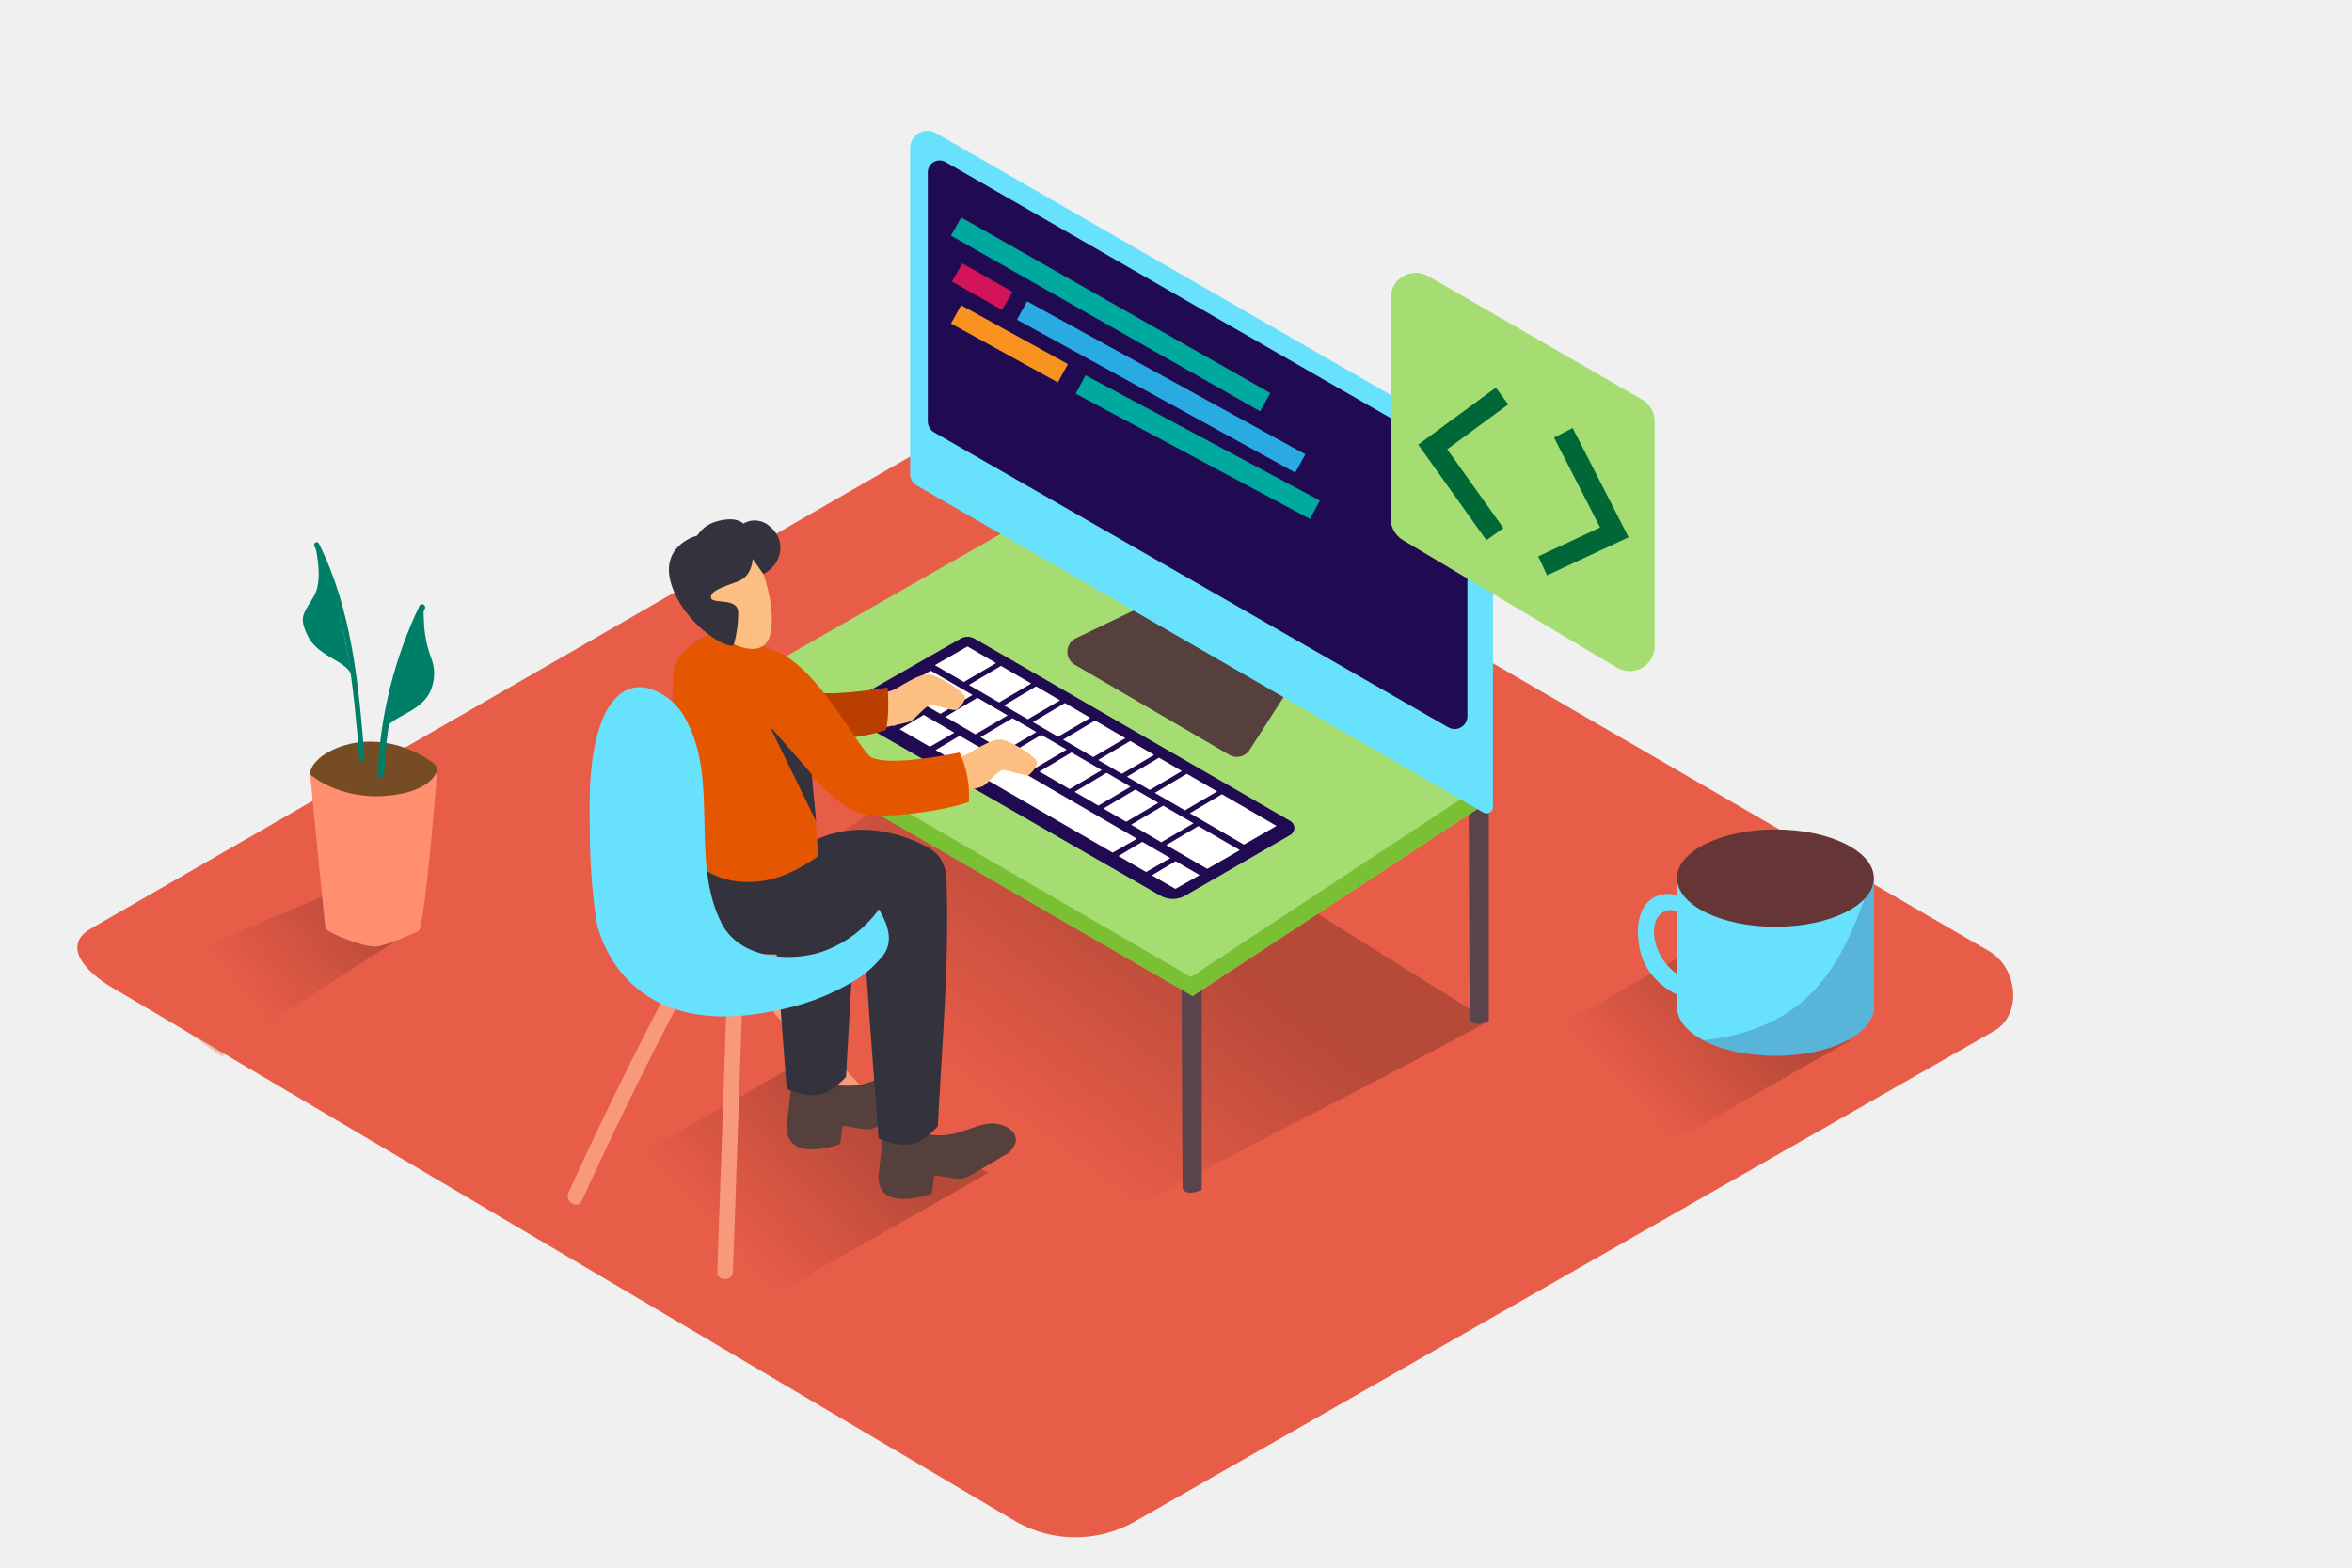
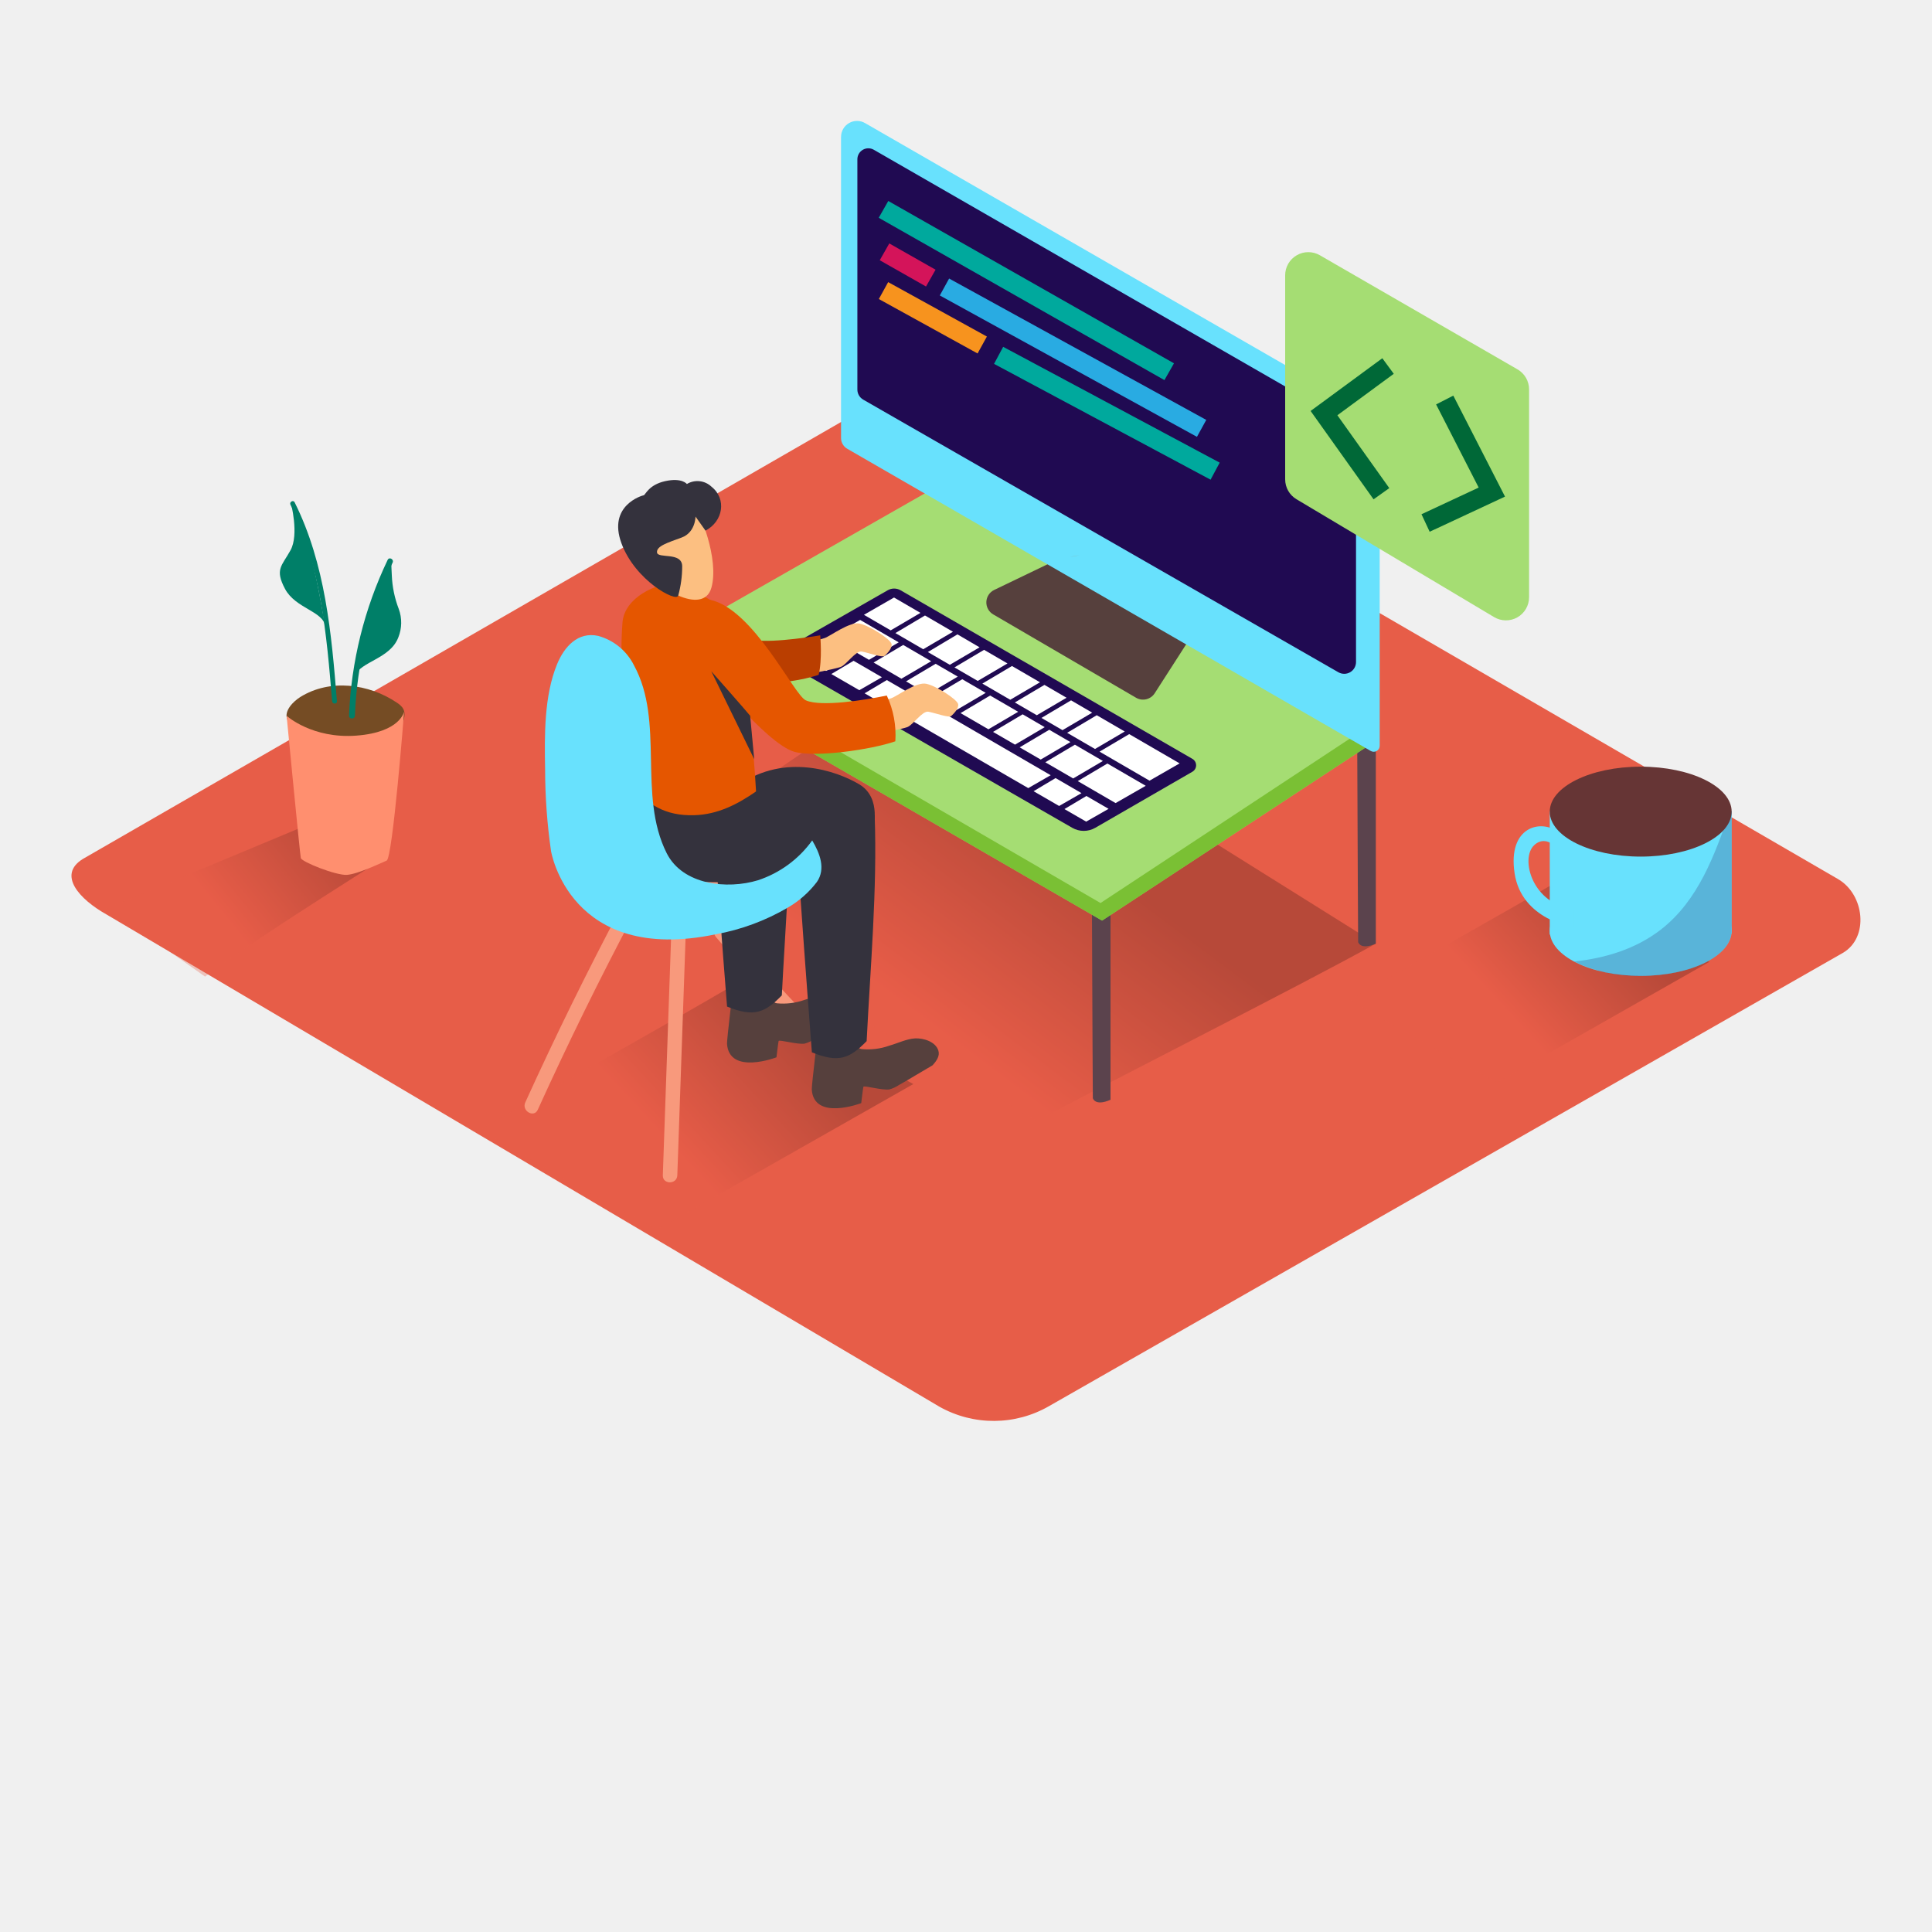
- <svg xmlns="http://www.w3.org/2000/svg" xmlns:xlink="http://www.w3.org/1999/xlink" class="illustration styles_illustrationTablet__1DWOa" data-name="Layer 2" viewBox="0 0 450 300">
+ <svg xmlns="http://www.w3.org/2000/svg" xmlns:xlink="http://www.w3.org/1999/xlink" class="illustration styles_illustrationTablet__1DWOa" data-name="Layer 2" viewBox="0 0 400 400">
  <defs>
    <linearGradient id="a" x1="311.03" x2="332.41" y1="208.3" y2="188.56" gradientUnits="userSpaceOnUse">
      <stop offset="0" stop-color="#e75d48" />
      <stop offset="1" stop-color="#502019" />
    </linearGradient>
    <linearGradient xlink:href="#a" id="b" x1="137.47" x2="163.23" y1="235.44" y2="211.66" />
    <linearGradient xlink:href="#a" id="c" x1="44.8" x2="68.37" y1="187.6" y2="168.6" />
    <linearGradient xlink:href="#a" id="d" x1="189.93" x2="218.27" y1="210.01" y2="172.22" />
  </defs>
  <path fill="#e75d48" d="M194.51 291.25 22 189.3c-5.49-3.08-10.2-8.15-4.85-11.46l173.14-99.78c2.6-1.61 6.54-2.66 9.18-1.13L380.54 182c5.49 3.19 6.48 12.1 1 15.29l-164.29 93.8a22.94 22.94 0 0 1-22.74.16Z" />
  <path fill="url(#a)" d="M322.29 182.6c-13.16 7.67-22.56 12.83-42.8 24.38 15.32 9.31 28.71 16.14 30.43 17.16l44-25c-3.57-1.83-15.25-8.44-31.63-16.54Z" opacity=".32" />
  <path fill="url(#b)" d="M151 204.47c-15.86 9.25-27.19 15.46-51.58 29.38 18.46 11.22 34.6 19.46 36.68 20.68l53-30.09c-4.25-2.24-18.32-10.21-38.1-19.97Z" opacity=".32" />
  <path fill="url(#c)" d="M54.27 193.95c8.23-5.48 16.6-10.76 24.92-16.09l-11.82-8.63-45.78 19.1c5.53 2.9 13 8.33 20.86 13.86 3.91-2.79 7.82-5.58 11.82-8.24Z" opacity=".32" />
  <path fill="#754c24" d="M83.68 147.26a2.1 2.1 0 0 0-.37-.78 4.67 4.67 0 0 0-1.14-1c-5.81-3.93-13.86-5-20-1.17-1.4.88-3.49 2.87-2.66 4.75.48 1.09 1.94 1.73 3 2.17A44.57 44.57 0 0 0 73 154c1.3.22 2.62.44 3.93.56a5.43 5.43 0 0 0 4.79-2.05c.91-1.19 2.37-3.51 1.96-5.25Z" />
  <path fill="#ff8f6f" d="M59.34 148.2s5.3 4.8 14.46 4.1 9.87-5 9.87-5-2.37 30.36-3.62 30.88-5.93 2.78-8.19 2.95-9.4-2.69-9.58-3.48-2.94-29.45-2.94-29.45Z" />
  <path fill="#007f68" d="M61 104c-.28-.57-1.15-.07-.86.5 6.27 12.64 7.49 26.87 8.62 40.69.05.63 1.05.64 1 0-1.13-14.05-2.39-28.43-8.76-41.19Z" />
  <path fill="#007f68" d="M60.21 104.08s1.75 6.56-.06 9.84-3.3 3.93-1.14 8 7.94 4.62 8.32 7.74-2.76-20.01-7.12-25.58ZM80.26 115.92a82.45 82.45 0 0 0-8 32.26c0 .78 1.19.77 1.22 0a81 81 0 0 1 7.79-31.66c.38-.69-.67-1.31-1.01-.6Z" />
  <path fill="#007f68" d="M81.12 119.11c0-.66-.15-2-.08-3.11l-.7.44c-2.38 5.79-5.94 19.39-7 23.55 1.45-3.12 7.38-3.55 9.12-8a8.19 8.19 0 0 0 .1-5.91 21.82 21.82 0 0 1-1.44-6.97Z" />
  <path fill="url(#d)" d="M214.59 232.12c16.12-8.68 54.27-27.87 70.27-36.75l-92.08-57.61-66.44 45.11c16.86 8.82 64.92 34.82 88.25 49.25Z" opacity=".32" />
  <path fill="#5b434d" d="M136.88 135c.07 21.33.19 40.53.19 40.53s.45 1.74 3.66.32v-42.13c-1.28.43-2.56.84-3.85 1.28ZM226.07 186.84c.07 21.33.19 40.53.19 40.53s.45 1.74 3.66.32V185.6c-1.28.4-2.56.84-3.85 1.24ZM281 154.52c.07 21.33.19 40.53.19 40.53s.45 1.74 3.66.32v-42.09c-1.27.42-2.55.84-3.85 1.24Z" />
  <path fill="#a5dd73" d="M136.13 133.72v3.63l92.04 53.25 56.6-37.17.09-4.06" />
  <path fill="#6db720" d="M136.13 133.72v3.63l92.04 53.25 56.6-37.17.09-4.06" opacity=".76" />
  <path fill="#a5dd73" d="m136.13 133.72 59.22-33.78 89.51 49.43-57.01 37.59-91.72-53.24z" />
  <path fill="#56403d" d="m218.31 116.14-12.47 6a2.87 2.87 0 0 0-.2 5.07l29.57 17.25a2.87 2.87 0 0 0 3.86-.93l7.18-11.17" />
  <path fill="#68e1fd" d="M281 84.17 179.13 25.5a3.31 3.31 0 0 0-5 2.87V90.7a2.56 2.56 0 0 0 1.28 2.21l108.39 62.57a1.23 1.23 0 0 0 1.85-1.07V92.33a9.42 9.42 0 0 0-4.65-8.16Z" />
  <path fill="#200a52" d="m180.9 31 96.46 55.5a6.76 6.76 0 0 1 3.39 5.86v44.7a2.44 2.44 0 0 1-3.66 2.12l-98.37-56.44a2.41 2.41 0 0 1-1.21-2.09V33a2.27 2.27 0 0 1 3.39-2Z" />
  <ellipse cx="222.52" cy="115.11" fill="#ab643c" rx="1.05" ry=".01" transform="rotate(-10.9 222.599 115.159)" />
  <ellipse cx="273.43" cy="87.89" fill="#659fe4" rx="1.05" ry="1.14" />
  <ellipse cx="270.08" cy="86.22" fill="#c5e9ff" rx="1.05" ry="1.14" />
  <path fill="none" stroke="#00a99d" stroke-miterlimit="10" stroke-width="4" d="m182.92 43.35 59.15 33.61" />
  <path fill="none" stroke="#d4145a" stroke-miterlimit="10" stroke-width="4" d="m183.13 52.14 9.58 5.44" />
  <path fill="none" stroke="#29abe2" stroke-miterlimit="10" stroke-width="4" d="m195.54 59.42 53.24 29.27" />
  <path fill="none" stroke="#f7931e" stroke-miterlimit="10" stroke-width="4" d="m182.92 60.16 20.44 11.27" />
  <path fill="none" stroke="#00a99d" stroke-miterlimit="10" stroke-width="4" d="m206.75 73.57 44.83 23.98" />
  <path fill="#a5dd73" d="M316.58 80.64v43a4.79 4.79 0 0 1-7.25 4.12l-40.91-24.4a4.79 4.79 0 0 1-2.34-4.12V57a4.79 4.79 0 0 1 7.19-4.15l40.91 23.62a4.79 4.79 0 0 1 2.4 4.17Z" />
  <path fill="none" stroke="#006837" stroke-miterlimit="10" stroke-width="4" d="m287.38 75.78-13.26 9.75 11.89 16.69M299.11 82.82l9.76 19.06-13.72 6.4" />
  <path fill="#200a52" d="m183.77 122.22-21.49 12.28a1.48 1.48 0 0 0 0 2.56L222 171.39a4.77 4.77 0 0 0 4.76 0l20.11-11.61a1.54 1.54 0 0 0 0-2.67l-60.4-34.89a2.67 2.67 0 0 0-2.7 0Z" />
  <path fill="#fff" d="m216.24 141.8-6.13 3.64 4.55 2.64 6.16-3.62ZM209.52 137.89l-6.13 3.64 5.77 3.35 6.16-3.62ZM185.1 123.71l-6.23 3.58 5.54 3.22 6.16-3.62ZM198.23 131.34 192.1 135l4.55 2.64 6.16-3.62ZM191.51 127.43l-6.13 3.64 5.76 3.35c.68-.39 4.54-2.67 6.16-3.62ZM221.75 145l-6.13 3.64 4.36 2.53 6.15-3.62ZM203.74 134.54l-6.13 3.64 4.82 2.8 6.16-3.62ZM227.07 148.08l-6.13 3.64 5.77 3.35 6.16-3.62ZM233.79 151.99l-6.14 3.63 10.35 6.01 6.23-3.58-10.44-6.06zM178.08 128.35l-6.23 3.58 8.06 4.68 6.16-3.62ZM193.72 137.43l-6.13 3.64 4.55 2.64 6.16-3.62ZM205 144l-6.13 3.64 5.77 3.35 6.16-3.62ZM199.23 140.63l-6.13 3.64 4.82 2.8 6.16-3.62ZM211.73 147.89l-6.13 3.64 4.55 2.64 6.15-3.62ZM217.24 151.09l-6.13 3.64 4.36 2.53 6.15-3.62ZM187 133.53l-6.13 3.64 5.76 3.35 6.16-3.62ZM222.55 154.18l-6.13 3.64 5.77 3.35 6.15-3.62ZM223.14 161.72l7.83 4.55 6.24-3.58-7.94-4.61-6.13 3.64zM218.55 161.09l-4.56 2.72 5.29 3.06 4.63-2.66-5.36-3.12zM220.38 167.51l4.5 2.6 4.64-2.65-4.59-2.66-4.55 2.71zM170.39 133.12l-4.78 2.66 5.42 3.13 4.69-2.69-5.33-3.1zM176.73 136.81l-4.61 2.74 5.79 3.35 4.68-2.69-5.86-3.4zM183.61 140.8l-4.6 2.74 33.88 19.63 4.64-2.67-33.92-19.7z" />
  <ellipse cx="339.69" cy="192.74" fill="#68e1fd" rx="18.83" ry="9.31" />
  <path fill="#68e1fd" d="M358.53 167.94v25.32s-14 13-37.67.21v-25.53" />
  <path fill="#200a52" d="M343.83 192.49c-5.2 4-11.48 5.9-17.92 6.58a30.14 30.14 0 0 0 13.78 3c10 0 18.17-3.86 18.77-8.74l.06-.05v-25.34h-.35c-3.17 9.06-6.51 18.47-14.34 24.55Z" opacity=".21" />
  <path fill="#68e1fd" d="M323.68 177s-3.12-4.77-6.06-2-.37 12.3 8.26 13.22V192s-10.83-1.47-12.3-11.2 5.51-11.23 9-8.55" />
  <ellipse cx="339.69" cy="168.04" fill="#663535" rx="18.83" ry="9.31" />
  <path fill="#f8997c" d="M162.47 168c-4.64-3.24-10.1-5-16-3.72-6.28 1.38-11.72 5.33-18.12 6.3-1 .15-5.05-.11-5.67.48-17.81 16.86 32 15.05 32 15.05 4.83-4 9.38-7.85 14.18-11.85-1.46-3.2-3.86-4.48-6.39-6.26ZM139 192.48l-1.77 50.86c-.07 1.93 2.93 1.93 3 0l1.77-50.86c.1-1.93-2.89-1.92-3 0ZM176.37 219.69q-13.6-13.31-26-27.78c-1.26-1.47-3.37.66-2.12 2.12q12.38 14.46 26 27.78c1.38 1.35 3.51-.81 2.12-2.12Z" />
  <path fill="#f8997c" d="M128.64 187.78q-10.56 19.93-19.89 40.47c-.79 1.74 1.79 3.27 2.59 1.51q9.33-20.54 19.89-40.47c.9-1.7-1.68-3.22-2.59-1.51Z" />
  <path fill="#fcbf81" d="M163.71 134c.61-.15 5.74-1.47 7-1.89s5.16-3.45 7.28-3 6.39 3.26 6.59 4.2-1 2.08-1.45 2.49-3.54-.72-4.74-.91-3.11 2.65-4.24 3.15-8.43 1.81-8.43 1.81M177.5 146.46c.61-.15 5.74-1.47 7-1.89s5.16-3.45 7.28-3 6.39 3.26 6.59 4.2-1 2.08-1.45 2.49-3.54-.72-4.74-.91-3.11 2.65-4.24 3.15-8.43 1.81-8.43 1.81" />
  <path fill="#56403d" d="M175.51 211.09c.93-1 1.54-2 1.22-3.05-.57-1.87-3.11-2.63-4.85-2.53s-3.54 1-5.3 1.5a13.17 13.17 0 0 1-5.75.71 1.28 1.28 0 0 1-.8-.45 3.17 3.17 0 0 1-2.33-2.12l-5.76-2.06s-1.47 12.17-1.42 13c.43 6.57 10.24 2.82 10.24 2.82s.35-3 .44-3.37 3.85.77 5.4.53a6.8 6.8 0 0 0 2-.93c1.16-.64 2.3-1.32 3.43-2s2.31-1.35 3.48-2.05Z" />
  <path fill="#34323d" d="M154 166.17c-2.16.21-4.32.49-6.47.8q1.34 20.73 3 41.43c5.6 2.29 7.87 1.23 11.34-2.32.66-13.17 1.81-27 1.78-40.28-3.2.14-6.42.28-9.65.37Z" />
  <path fill="#34323d" d="M130.73 162.38s-.93 15.13 6.67 18.5 23.19 1.69 30.86-2.81a82.82 82.82 0 0 1 12.44-6.21s2-6.62-2.81-9.48-15.35-6.4-24.73 0" />
  <path fill="#ba3e00" d="M169.48 139.73c.81-3.09.34-8.19.34-8.19s-9.49 1.62-13.49 1-10.54-9-10.54-9l.89 16.6c7.58 1.59 15.43 1.93 22.8-.41Z" />
  <path fill="#56403d" d="M193.06 220.57c.93-1 1.54-2 1.22-3.05-.57-1.87-3.11-2.63-4.85-2.53s-3.54 1-5.3 1.5a13.17 13.17 0 0 1-5.75.71 1.28 1.28 0 0 1-.8-.45 3.17 3.17 0 0 1-2.33-2.12l-5.76-2.06s-1.47 12.17-1.42 13c.43 6.57 10.24 2.82 10.24 2.82s.35-3 .44-3.37 3.85.77 5.4.53a6.8 6.8 0 0 0 2-.93c1.16-.64 2.3-1.32 3.43-2s2.32-1.35 3.48-2.05Z" />
  <path fill="#34323d" d="M170.9 162.75c-2-.94-4.06-.84-6.44-.83.33 4.87.15 6.62.45 11.48l.08 1.29c.92 14.4 2 28.79 3.1 43.18 5.6 2.29 7.87 1.23 11.34-2.32.77-15.33 2.22-31.51 1.66-46.77-3.23-3.2-6.09-4.11-10.19-6.03Z" />
  <path fill="#e55600" d="M130.6 159.25c0 .37.07 1.62.13 3.13 3.15 4.15 7 6.58 13 6.4 4.89-.14 9-2.28 12.8-4.92-.48-8.85-1.91-24-4.14-34.53-.19-.89-2.5-1.49-3.18-1.86-1.59-.87-.66-2.37-2.22-3.3a53.5 53.5 0 0 0-7.05-3.44h-.06c-3.89-.06-10.6 2.94-11 8.15-.61 8 .27 12.85.89 20.84.23 3.22.56 6.4.83 9.53Z" />
  <path fill="#fcbf81" d="M144.15 105.56c.51.13 4.83 10.07 3.14 16.11s-11.95-.17-14.53-4.77 1.69-13.9 11.39-11.34Z" />
  <path fill="#34323d" d="M144 106.95s0 3.28-2.87 4.34-5.26 1.77-5.1 3.1 5.19-.19 5.21 2.85a22.66 22.66 0 0 1-.82 6.06c-.32 1.49-8.93-3.08-11.77-10.86s4.27-9.85 4.62-9.9 1-2.17 4.47-2.93 4.47.6 4.47.6a4.23 4.23 0 0 1 5.09.55c3.21 2.55 2.4 7.21-1.24 9.1Z" />
  <path fill="#e55600" d="M183.6 144c-4.47.93-13.55 2.41-16.76 1-2.49-1.09-10.8-18.91-19.83-20.82l-1.22 13.6s12.77 16.2 18.67 17.87c4.29 1.21 15.84-.41 20.91-2.17a19.35 19.35 0 0 0-1.77-9.48Z" />
  <path fill="#34323d" d="M155.31 148.19c-.65-.84-8.05-9.22-8.05-9.22l8.89 18.21Z" />
  <path fill="#68e1fd" d="M168.16 174a22.48 22.48 0 0 1-11.24 8.25c-6.34 1.93-15.56 1-18.89-5.61-6.06-12.06-.37-27.16-6.77-38.89a11.76 11.76 0 0 0-7.43-6.1c-4.15-.91-7 2.21-8.5 5.88-2.7 6.58-2.6 14.77-2.47 21.78a118.92 118.92 0 0 0 1.23 16.92s3.88 23.51 34.12 17.2a45.47 45.47 0 0 0 14.86-5.5 20.48 20.48 0 0 0 6.06-5.33c1.87-2.72.62-5.91-.97-8.6Z" />
</svg>
